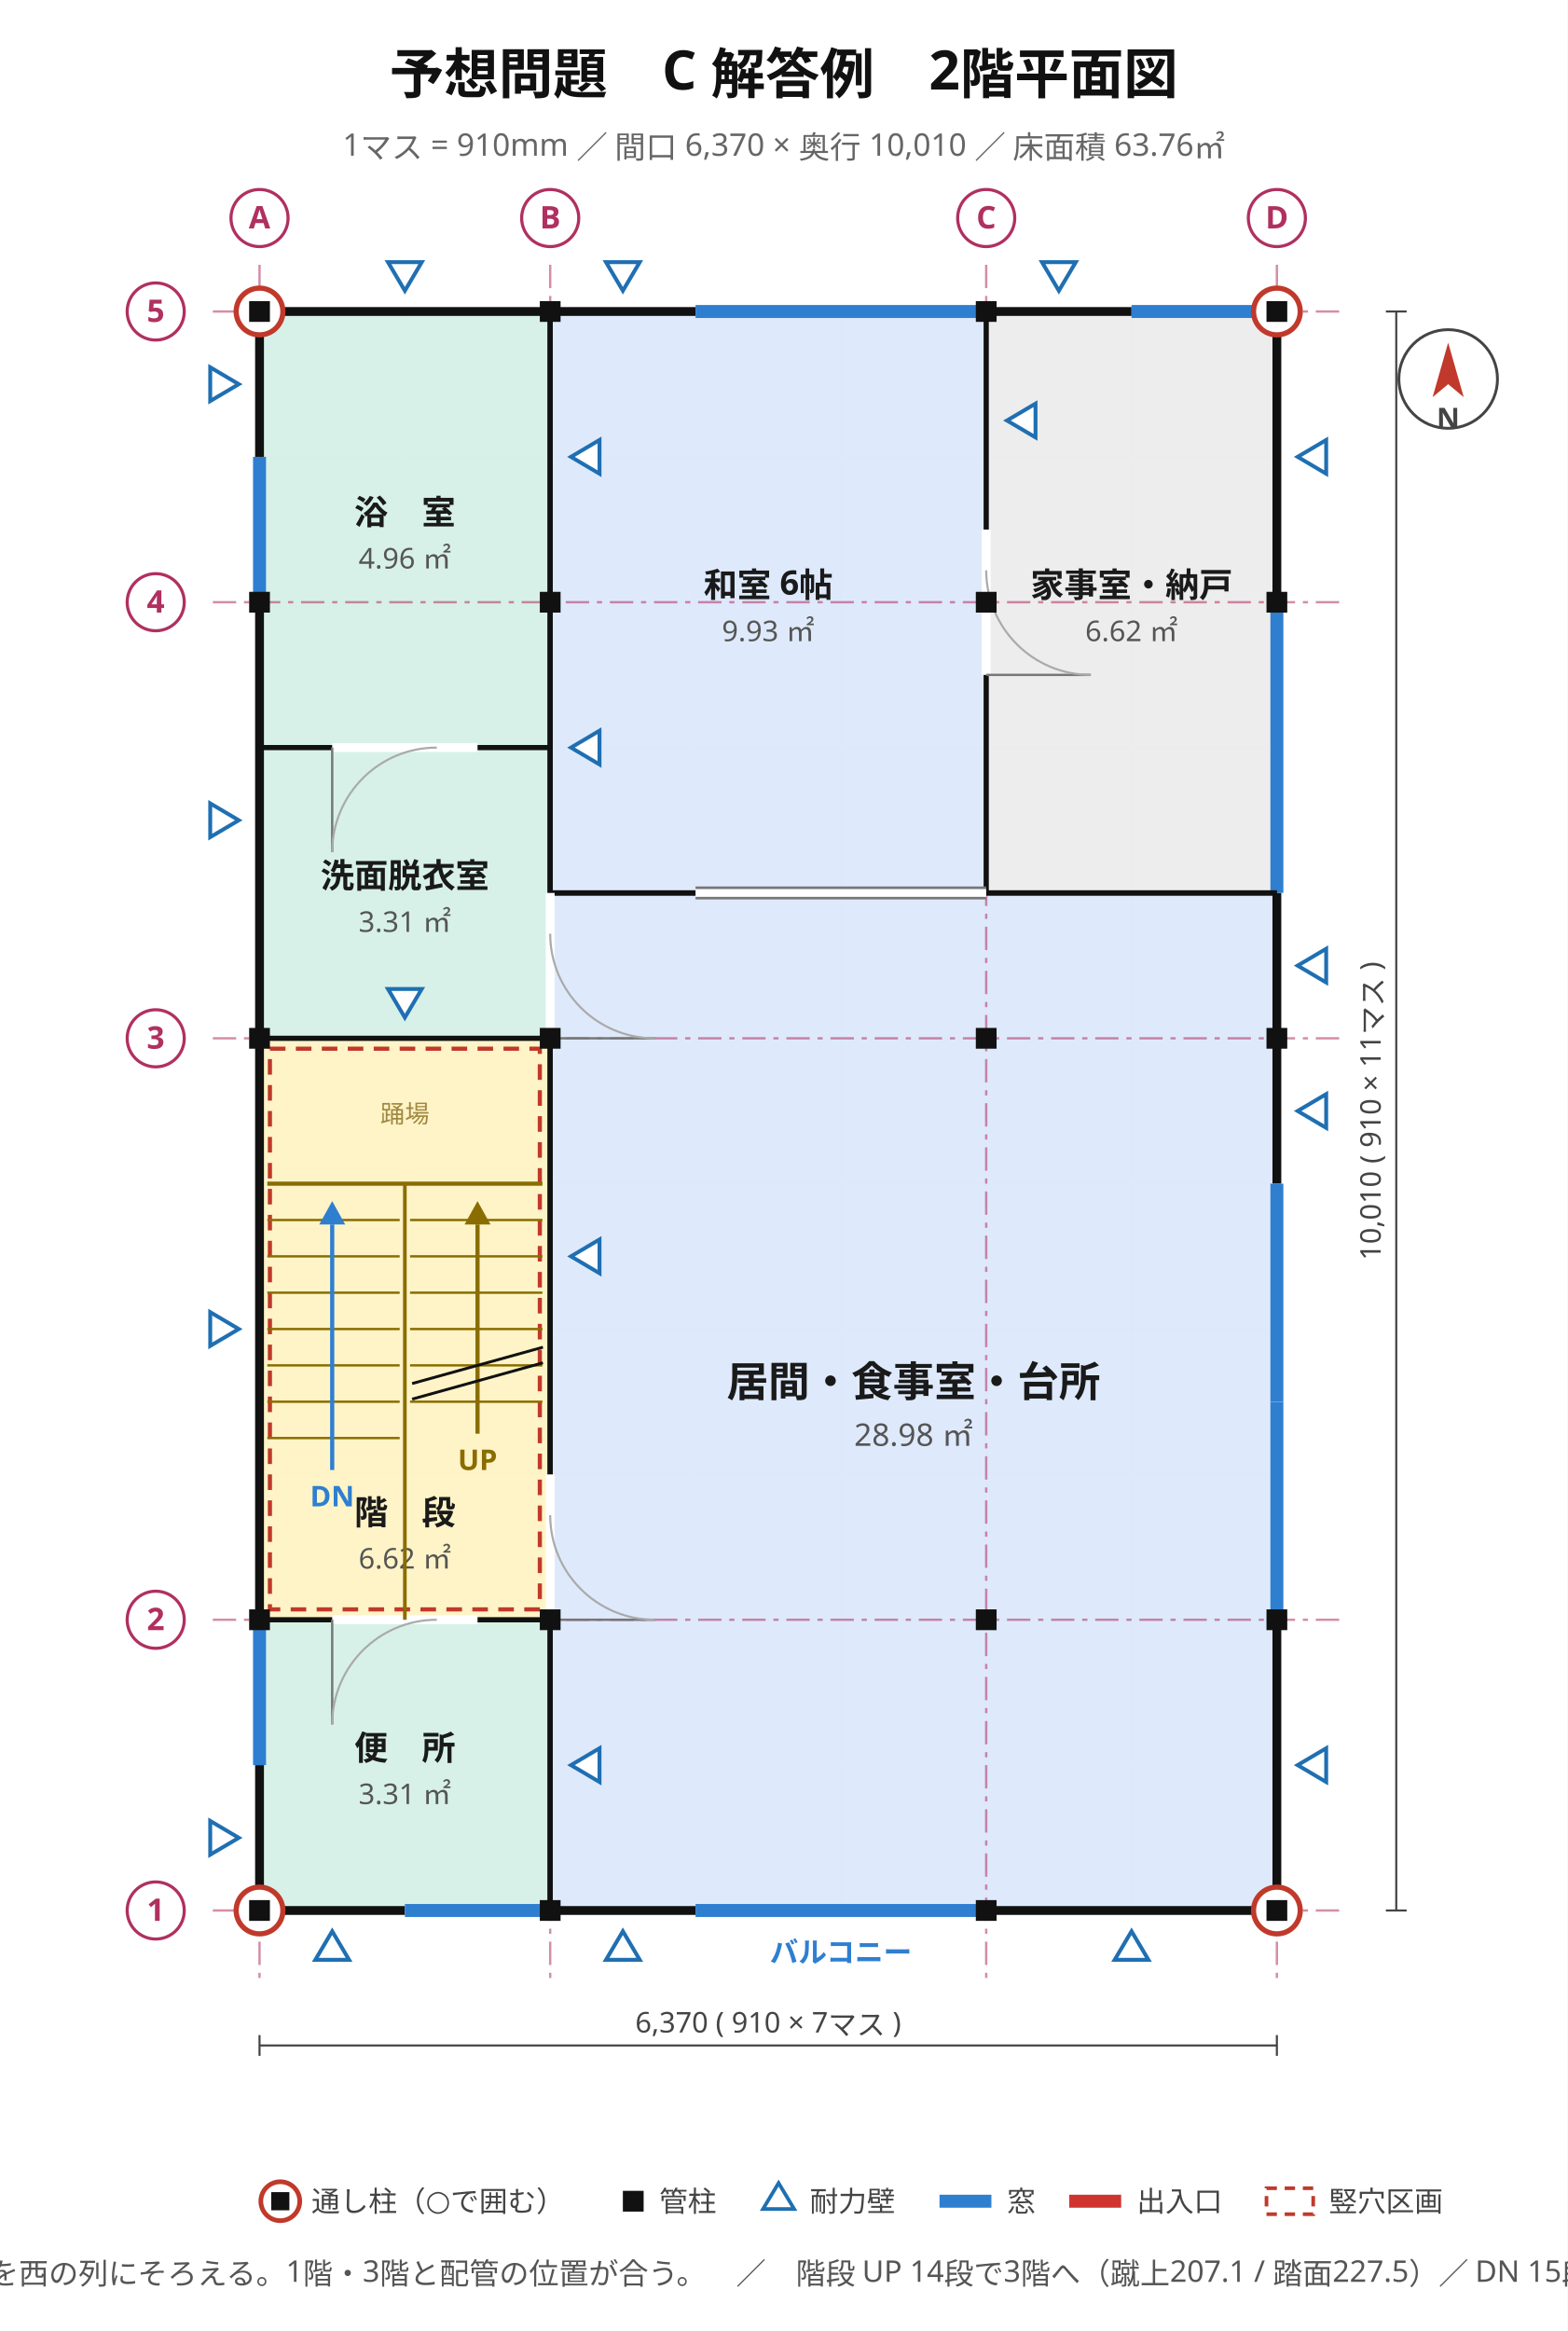
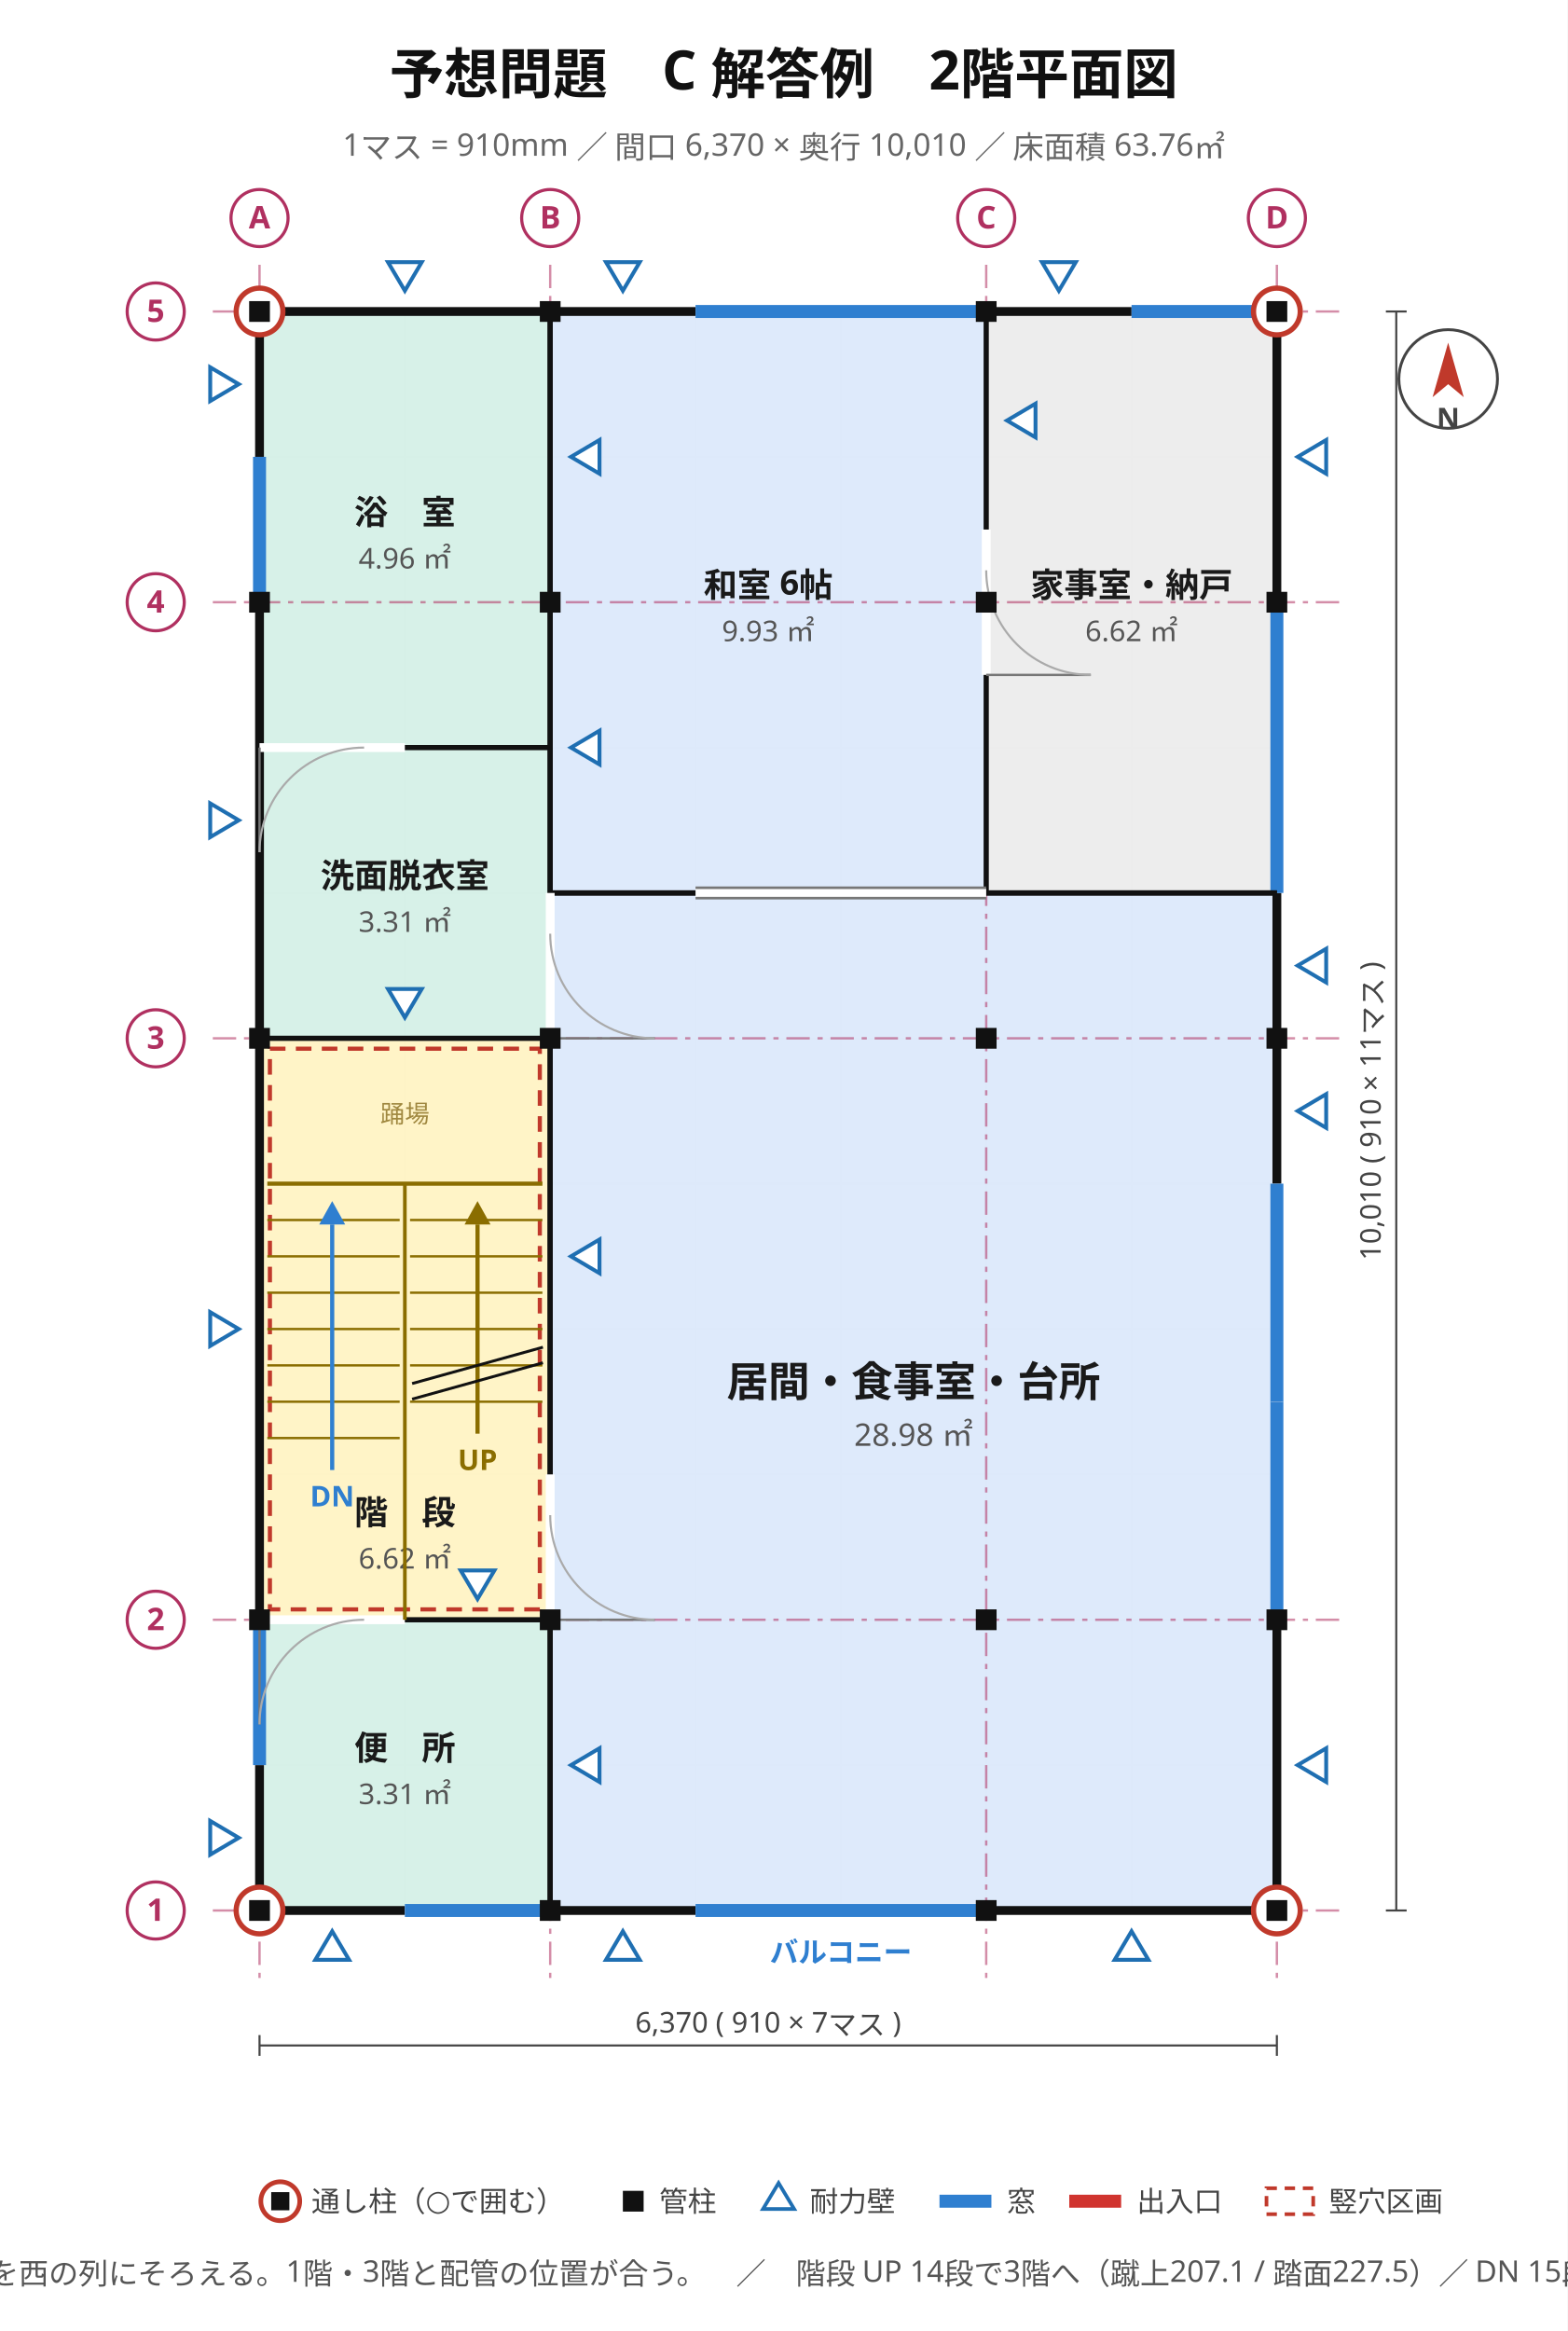
<svg xmlns="http://www.w3.org/2000/svg" viewBox="0 0 604 898" width="604" height="898" font-family="'Hiragino Sans','Hiragino Kaku Gothic ProN','Noto Sans JP','Yu Gothic',Meiryo,'IPAGothic',sans-serif">
  <rect width="604" height="898" fill="#ffffff" />
  <text x="302" y="36" font-size="21" text-anchor="middle" fill="#111" font-weight="700" font-family="'Hiragino Sans','Hiragino Kaku Gothic ProN','Noto Sans JP','Yu Gothic',Meiryo,'IPAGothic',sans-serif">予想問題　C 解答例　2階平面図</text>
  <text x="302" y="60" font-size="12" text-anchor="middle" fill="#666" font-weight="400" font-family="'Hiragino Sans','Hiragino Kaku Gothic ProN','Noto Sans JP','Yu Gothic',Meiryo,'IPAGothic',sans-serif">1マス = 910mm ／ 間口 6,370 × 奥行 10,010 ／ 床面積 63.76㎡</text>
  <line x1="100" y1="120" x2="100" y2="736" stroke="#e8e8e8" stroke-width="0.7" />
  <line x1="156" y1="120" x2="156" y2="736" stroke="#e8e8e8" stroke-width="0.7" />
  <line x1="212" y1="120" x2="212" y2="736" stroke="#e8e8e8" stroke-width="0.7" />
  <line x1="268" y1="120" x2="268" y2="736" stroke="#e8e8e8" stroke-width="0.7" />
  <line x1="324" y1="120" x2="324" y2="736" stroke="#e8e8e8" stroke-width="0.7" />
  <line x1="380" y1="120" x2="380" y2="736" stroke="#e8e8e8" stroke-width="0.7" />
  <line x1="436" y1="120" x2="436" y2="736" stroke="#e8e8e8" stroke-width="0.7" />
  <line x1="492" y1="120" x2="492" y2="736" stroke="#e8e8e8" stroke-width="0.7" />
  <line x1="100" y1="736" x2="492" y2="736" stroke="#e8e8e8" stroke-width="0.7" />
  <line x1="100" y1="680" x2="492" y2="680" stroke="#e8e8e8" stroke-width="0.7" />
  <line x1="100" y1="624" x2="492" y2="624" stroke="#e8e8e8" stroke-width="0.7" />
  <line x1="100" y1="568" x2="492" y2="568" stroke="#e8e8e8" stroke-width="0.7" />
  <line x1="100" y1="512" x2="492" y2="512" stroke="#e8e8e8" stroke-width="0.7" />
  <line x1="100" y1="456" x2="492" y2="456" stroke="#e8e8e8" stroke-width="0.7" />
  <line x1="100" y1="400" x2="492" y2="400" stroke="#e8e8e8" stroke-width="0.7" />
  <line x1="100" y1="344" x2="492" y2="344" stroke="#e8e8e8" stroke-width="0.7" />
  <line x1="100" y1="288" x2="492" y2="288" stroke="#e8e8e8" stroke-width="0.7" />
  <line x1="100" y1="232" x2="492" y2="232" stroke="#e8e8e8" stroke-width="0.7" />
  <line x1="100" y1="176" x2="492" y2="176" stroke="#e8e8e8" stroke-width="0.7" />
  <line x1="100" y1="120" x2="492" y2="120" stroke="#e8e8e8" stroke-width="0.7" />
  <rect x="100" y="624" width="112" height="112" fill="#d5f0e7" stroke="#2f9077" stroke-width="1.2" opacity="0.95" />
  <text x="156" y="678" font-size="13" text-anchor="middle" fill="#1a1a1a" font-weight="700" font-family="'Hiragino Sans','Hiragino Kaku Gothic ProN','Noto Sans JP','Yu Gothic',Meiryo,'IPAGothic',sans-serif">便　所</text>
  <text x="156" y="695" font-size="11" text-anchor="middle" fill="#555" font-weight="400" font-family="'Hiragino Sans','Hiragino Kaku Gothic ProN','Noto Sans JP','Yu Gothic',Meiryo,'IPAGothic',sans-serif">3.31 ㎡</text>
  <rect x="100" y="400" width="112" height="224" fill="#fff3c4" stroke="#bb9508" stroke-width="1.2" opacity="0.95" />
  <text x="156" y="587.28" font-size="13" text-anchor="middle" fill="#1a1a1a" font-weight="700" font-family="'Hiragino Sans','Hiragino Kaku Gothic ProN','Noto Sans JP','Yu Gothic',Meiryo,'IPAGothic',sans-serif">階　段</text>
  <text x="156" y="604.28" font-size="11" text-anchor="middle" fill="#555" font-weight="400" font-family="'Hiragino Sans','Hiragino Kaku Gothic ProN','Noto Sans JP','Yu Gothic',Meiryo,'IPAGothic',sans-serif">6.62 ㎡</text>
  <rect x="100" y="288" width="112" height="112" fill="#d5f0e7" stroke="#2f9077" stroke-width="1.2" opacity="0.95" />
  <text x="156" y="342" font-size="13" text-anchor="middle" fill="#1a1a1a" font-weight="700" font-family="'Hiragino Sans','Hiragino Kaku Gothic ProN','Noto Sans JP','Yu Gothic',Meiryo,'IPAGothic',sans-serif">洗面脱衣室</text>
  <text x="156" y="359" font-size="11" text-anchor="middle" fill="#555" font-weight="400" font-family="'Hiragino Sans','Hiragino Kaku Gothic ProN','Noto Sans JP','Yu Gothic',Meiryo,'IPAGothic',sans-serif">3.31 ㎡</text>
  <rect x="100" y="120" width="112" height="168" fill="#d5f0e7" stroke="#2f9077" stroke-width="1.2" opacity="0.95" />
  <text x="156" y="202" font-size="13" text-anchor="middle" fill="#1a1a1a" font-weight="700" font-family="'Hiragino Sans','Hiragino Kaku Gothic ProN','Noto Sans JP','Yu Gothic',Meiryo,'IPAGothic',sans-serif">浴　室</text>
  <text x="156" y="219" font-size="11" text-anchor="middle" fill="#555" font-weight="400" font-family="'Hiragino Sans','Hiragino Kaku Gothic ProN','Noto Sans JP','Yu Gothic',Meiryo,'IPAGothic',sans-serif">4.96 ㎡</text>
  <rect x="212" y="344" width="280" height="392" fill="#dce9fb" stroke="#4a76b8" stroke-width="1.2" opacity="0.95" />
  <text x="352" y="538" font-size="16" text-anchor="middle" fill="#1a1a1a" font-weight="700" font-family="'Hiragino Sans','Hiragino Kaku Gothic ProN','Noto Sans JP','Yu Gothic',Meiryo,'IPAGothic',sans-serif">居間・食事室・台所</text>
  <text x="352" y="557" font-size="12" text-anchor="middle" fill="#555" font-weight="400" font-family="'Hiragino Sans','Hiragino Kaku Gothic ProN','Noto Sans JP','Yu Gothic',Meiryo,'IPAGothic',sans-serif">28.98 ㎡</text>
  <rect x="212" y="120" width="168" height="224" fill="#dce9fb" stroke="#4a76b8" stroke-width="1.2" opacity="0.95" />
  <text x="296" y="230" font-size="13" text-anchor="middle" fill="#1a1a1a" font-weight="700" font-family="'Hiragino Sans','Hiragino Kaku Gothic ProN','Noto Sans JP','Yu Gothic',Meiryo,'IPAGothic',sans-serif">和室 6帖</text>
  <text x="296" y="247" font-size="11" text-anchor="middle" fill="#555" font-weight="400" font-family="'Hiragino Sans','Hiragino Kaku Gothic ProN','Noto Sans JP','Yu Gothic',Meiryo,'IPAGothic',sans-serif">9.93 ㎡</text>
  <rect x="380" y="120" width="112" height="224" fill="#ececec" stroke="#8a8a8a" stroke-width="1.2" opacity="0.95" />
  <text x="436" y="230" font-size="13" text-anchor="middle" fill="#1a1a1a" font-weight="700" font-family="'Hiragino Sans','Hiragino Kaku Gothic ProN','Noto Sans JP','Yu Gothic',Meiryo,'IPAGothic',sans-serif">家事室・納戸</text>
  <text x="436" y="247" font-size="11" text-anchor="middle" fill="#555" font-weight="400" font-family="'Hiragino Sans','Hiragino Kaku Gothic ProN','Noto Sans JP','Yu Gothic',Meiryo,'IPAGothic',sans-serif">6.62 ㎡</text>
  <line x1="100" y1="102" x2="100" y2="762" stroke="#b03060" stroke-width="0.9" stroke-dasharray="9 3 2 3" opacity="0.55" />
  <line x1="212" y1="102" x2="212" y2="762" stroke="#b03060" stroke-width="0.9" stroke-dasharray="9 3 2 3" opacity="0.55" />
  <line x1="380" y1="102" x2="380" y2="762" stroke="#b03060" stroke-width="0.9" stroke-dasharray="9 3 2 3" opacity="0.55" />
  <line x1="492" y1="102" x2="492" y2="762" stroke="#b03060" stroke-width="0.9" stroke-dasharray="9 3 2 3" opacity="0.55" />
  <line x1="82" y1="736" x2="518" y2="736" stroke="#b03060" stroke-width="0.9" stroke-dasharray="9 3 2 3" opacity="0.55" />
  <line x1="82" y1="624" x2="518" y2="624" stroke="#b03060" stroke-width="0.9" stroke-dasharray="9 3 2 3" opacity="0.55" />
  <line x1="82" y1="400" x2="518" y2="400" stroke="#b03060" stroke-width="0.9" stroke-dasharray="9 3 2 3" opacity="0.55" />
  <line x1="82" y1="232" x2="518" y2="232" stroke="#b03060" stroke-width="0.9" stroke-dasharray="9 3 2 3" opacity="0.55" />
  <line x1="82" y1="120" x2="518" y2="120" stroke="#b03060" stroke-width="0.9" stroke-dasharray="9 3 2 3" opacity="0.55" />
  <rect x="100" y="120" width="392" height="616" stroke="#111" stroke-width="3.4" fill="none" />
  <line x1="268" y1="736" x2="380" y2="736" stroke="#ffffff" stroke-width="4.2" />
  <line x1="268" y1="736" x2="380" y2="736" stroke="#2f7fd0" stroke-width="5.0" />
  <text x="324" y="756" font-size="11" text-anchor="middle" fill="#2f7fd0" font-weight="700" font-family="'Hiragino Sans','Hiragino Kaku Gothic ProN','Noto Sans JP','Yu Gothic',Meiryo,'IPAGothic',sans-serif">バルコニー</text>
  <line x1="156" y1="736" x2="212" y2="736" stroke="#ffffff" stroke-width="4.2" />
  <line x1="156" y1="736" x2="212" y2="736" stroke="#2f7fd0" stroke-width="5.0" />
  <line x1="268" y1="120" x2="380" y2="120" stroke="#ffffff" stroke-width="4.2" />
  <line x1="268" y1="120" x2="380" y2="120" stroke="#2f7fd0" stroke-width="5.0" />
  <line x1="436" y1="120" x2="492" y2="120" stroke="#ffffff" stroke-width="4.2" />
  <line x1="436" y1="120" x2="492" y2="120" stroke="#2f7fd0" stroke-width="5.0" />
  <line x1="100" y1="680" x2="100" y2="624" stroke="#ffffff" stroke-width="4.2" />
  <line x1="100" y1="680" x2="100" y2="624" stroke="#2f7fd0" stroke-width="5.0" />
  <line x1="100" y1="232" x2="100" y2="176" stroke="#ffffff" stroke-width="4.2" />
  <line x1="100" y1="232" x2="100" y2="176" stroke="#2f7fd0" stroke-width="5.0" />
  <line x1="492" y1="624" x2="492" y2="540" stroke="#ffffff" stroke-width="4.2" />
  <line x1="492" y1="624" x2="492" y2="540" stroke="#2f7fd0" stroke-width="5.0" />
  <line x1="492" y1="540" x2="492" y2="456" stroke="#ffffff" stroke-width="4.2" />
  <line x1="492" y1="540" x2="492" y2="456" stroke="#2f7fd0" stroke-width="5.0" />
  <line x1="492" y1="344" x2="492" y2="232" stroke="#ffffff" stroke-width="4.2" />
  <line x1="492" y1="344" x2="492" y2="232" stroke="#2f7fd0" stroke-width="5.0" />
+   <line x1="100" y1="400" x2="212" y2="400" stroke="#111" stroke-width="2.0" />
+   <line x1="380" y1="344" x2="380" y2="120" stroke="#111" stroke-width="2.0" />
+   <line x1="212" y1="344" x2="492" y2="344" stroke="#111" stroke-width="2.0" />
+   <line x1="100" y1="288" x2="212" y2="288" stroke="#111" stroke-width="2.0" />
  <line x1="212" y1="624" x2="212" y2="400" stroke="#111" stroke-width="2.0" />
-   <line x1="380" y1="344" x2="380" y2="120" stroke="#111" stroke-width="2.0" />
-   <line x1="380" y1="344" x2="492" y2="344" stroke="#111" stroke-width="2.0" />
  <line x1="212" y1="344" x2="212" y2="120" stroke="#111" stroke-width="2.0" />
  <line x1="212" y1="736" x2="212" y2="624" stroke="#111" stroke-width="2.0" />
-   <line x1="212" y1="344" x2="380" y2="344" stroke="#111" stroke-width="2.0" />
-   <line x1="100" y1="400" x2="212" y2="400" stroke="#111" stroke-width="2.0" />
-   <line x1="100" y1="288" x2="212" y2="288" stroke="#111" stroke-width="2.0" />
+   <line x1="100" y1="624" x2="212" y2="624" stroke="#111" stroke-width="2.0" />
  <line x1="212" y1="400" x2="212" y2="288" stroke="#111" stroke-width="2.0" />
  <line x1="212" y1="288" x2="212" y2="120" stroke="#111" stroke-width="2.0" />
  <line x1="212" y1="736" x2="212" y2="344" stroke="#111" stroke-width="2.0" />
-   <line x1="212" y1="344" x2="492" y2="344" stroke="#111" stroke-width="2.0" />
-   <line x1="100" y1="624" x2="212" y2="624" stroke="#111" stroke-width="2.0" />
-   <line x1="128" y1="624" x2="184" y2="624" stroke="#ffffff" stroke-width="3.4" />
-   <line x1="128" y1="624" x2="128" y2="664.32" stroke="#777" stroke-width="0.9" />
-   <path d="M 128.0 664.3 A 40.3 40.3 0 0 1 168.3 624.0" stroke="#aaa" stroke-width="0.8" fill="none" />
+   <line x1="212" y1="344" x2="380" y2="344" stroke="#111" stroke-width="2.0" />
+   <line x1="380" y1="344" x2="492" y2="344" stroke="#111" stroke-width="2.0" />
+   <line x1="100" y1="624" x2="156" y2="624" stroke="#ffffff" stroke-width="3.4" />
+   <line x1="100" y1="624" x2="100" y2="664.32" stroke="#777" stroke-width="0.9" />
+   <path d="M 100.0 664.3 A 40.3 40.3 0 0 1 140.3 624.0" stroke="#aaa" stroke-width="0.8" fill="none" />
  <line x1="212" y1="624" x2="212" y2="568" stroke="#ffffff" stroke-width="3.4" />
  <line x1="212" y1="624" x2="252.32" y2="624" stroke="#777" stroke-width="0.9" />
  <path d="M 252.3 624.0 A 40.3 40.3 0 0 1 212.0 583.7" stroke="#aaa" stroke-width="0.8" fill="none" />
  <line x1="212" y1="400" x2="212" y2="344" stroke="#ffffff" stroke-width="3.4" />
  <line x1="212" y1="400" x2="252.32" y2="400" stroke="#777" stroke-width="0.9" />
  <path d="M 252.3 400.0 A 40.3 40.3 0 0 1 212.0 359.7" stroke="#aaa" stroke-width="0.8" fill="none" />
-   <line x1="128" y1="288" x2="184" y2="288" stroke="#ffffff" stroke-width="3.4" />
-   <line x1="128" y1="288" x2="128" y2="328.32" stroke="#777" stroke-width="0.9" />
-   <path d="M 128.0 328.3 A 40.3 40.3 0 0 1 168.3 288.0" stroke="#aaa" stroke-width="0.8" fill="none" />
+   <line x1="100" y1="288" x2="156" y2="288" stroke="#ffffff" stroke-width="3.4" />
+   <line x1="100" y1="288" x2="100" y2="328.32" stroke="#777" stroke-width="0.9" />
+   <path d="M 100.0 328.3 A 40.3 40.3 0 0 1 140.3 288.0" stroke="#aaa" stroke-width="0.8" fill="none" />
  <line x1="268" y1="344" x2="380" y2="344" stroke="#ffffff" stroke-width="3.4" />
  <line x1="268" y1="342" x2="380" y2="342" stroke="#777" stroke-width="1.0" />
  <line x1="268" y1="346" x2="380" y2="346" stroke="#777" stroke-width="1.0" />
  <line x1="380" y1="260" x2="380" y2="204" stroke="#ffffff" stroke-width="3.4" />
  <line x1="380" y1="260" x2="420.32" y2="260" stroke="#777" stroke-width="0.9" />
  <path d="M 420.3 260.0 A 40.3 40.3 0 0 1 380.0 219.7" stroke="#aaa" stroke-width="0.8" fill="none" />
  <rect x="104" y="404" width="104" height="216" fill="none" stroke="#c0392b" stroke-width="1.6" stroke-dasharray="6 4" />
  <line x1="103" y1="456" x2="209" y2="456" stroke="#8a6d00" stroke-width="1.6" />
  <line x1="156" y1="624" x2="156" y2="456" stroke="#8a6d00" stroke-width="1.4" />
  <line x1="158" y1="470" x2="209" y2="470" stroke="#8a6d00" stroke-width="0.9" />
  <line x1="158" y1="484" x2="209" y2="484" stroke="#8a6d00" stroke-width="0.9" />
  <line x1="158" y1="498" x2="209" y2="498" stroke="#8a6d00" stroke-width="0.9" />
  <line x1="158" y1="512" x2="209" y2="512" stroke="#8a6d00" stroke-width="0.9" />
  <line x1="158" y1="526" x2="209" y2="526" stroke="#8a6d00" stroke-width="0.9" />
  <line x1="158" y1="540" x2="209" y2="540" stroke="#8a6d00" stroke-width="0.9" />
  <line x1="103" y1="470" x2="154" y2="470" stroke="#8a6d00" stroke-width="0.9" />
  <line x1="103" y1="484" x2="154" y2="484" stroke="#8a6d00" stroke-width="0.9" />
  <line x1="103" y1="498" x2="154" y2="498" stroke="#8a6d00" stroke-width="0.9" />
  <line x1="103" y1="512" x2="154" y2="512" stroke="#8a6d00" stroke-width="0.9" />
  <line x1="103" y1="526" x2="154" y2="526" stroke="#8a6d00" stroke-width="0.9" />
  <line x1="103" y1="540" x2="154" y2="540" stroke="#8a6d00" stroke-width="0.9" />
  <line x1="103" y1="554" x2="154" y2="554" stroke="#8a6d00" stroke-width="0.9" />
  <line x1="184" y1="552.32" x2="184" y2="471.72" stroke="#8a6d00" stroke-width="1.6" />
  <polygon points="184,462.72 179,471.72 189,471.72" fill="#8a6d00" />
  <text x="184" y="566.32" font-size="11" text-anchor="middle" fill="#8a6d00" font-weight="700" font-family="'Hiragino Sans','Hiragino Kaku Gothic ProN','Noto Sans JP','Yu Gothic',Meiryo,'IPAGothic',sans-serif">UP</text>
  <line x1="158.8" y1="533" x2="209.2" y2="519" stroke="#111" stroke-width="1.1" />
  <line x1="158.8" y1="539" x2="209.2" y2="525" stroke="#111" stroke-width="1.1" />
  <line x1="128" y1="566.32" x2="128" y2="471.72" stroke="#2f7fd0" stroke-width="1.6" />
  <polygon points="128,462.72 123,471.72 133,471.72" fill="#2f7fd0" />
  <text x="128" y="580.32" font-size="11" text-anchor="middle" fill="#2f7fd0" font-weight="700" font-family="'Hiragino Sans','Hiragino Kaku Gothic ProN','Noto Sans JP','Yu Gothic',Meiryo,'IPAGothic',sans-serif">DN</text>
  <text x="156" y="432.48" font-size="9.5" text-anchor="middle" fill="#a08840" font-weight="400" font-family="'Hiragino Sans','Hiragino Kaku Gothic ProN','Noto Sans JP','Yu Gothic',Meiryo,'IPAGothic',sans-serif">踊場</text>
  <polygon points="92,708 81,701.5 81,714.5" fill="#ffffff" stroke="#1f6fb2" stroke-width="1.5" />
  <polygon points="92,512 81,505.5 81,518.5" fill="#ffffff" stroke="#1f6fb2" stroke-width="1.5" />
  <polygon points="92,316 81,309.5 81,322.5" fill="#ffffff" stroke="#1f6fb2" stroke-width="1.5" />
  <polygon points="92,148 81,141.5 81,154.5" fill="#ffffff" stroke="#1f6fb2" stroke-width="1.5" />
  <polygon points="220,680 231,673.5 231,686.5" fill="#ffffff" stroke="#1f6fb2" stroke-width="1.5" />
  <polygon points="220,484 231,477.5 231,490.5" fill="#ffffff" stroke="#1f6fb2" stroke-width="1.5" />
  <polygon points="220,288 231,281.5 231,294.5" fill="#ffffff" stroke="#1f6fb2" stroke-width="1.5" />
  <polygon points="220,176 231,169.5 231,182.5" fill="#ffffff" stroke="#1f6fb2" stroke-width="1.5" />
  <polygon points="388,162 399,155.5 399,168.5" fill="#ffffff" stroke="#1f6fb2" stroke-width="1.5" />
  <polygon points="500,680 511,673.5 511,686.5" fill="#ffffff" stroke="#1f6fb2" stroke-width="1.5" />
  <polygon points="500,428 511,421.5 511,434.5" fill="#ffffff" stroke="#1f6fb2" stroke-width="1.5" />
  <polygon points="500,372 511,365.5 511,378.5" fill="#ffffff" stroke="#1f6fb2" stroke-width="1.5" />
  <polygon points="500,176 511,169.5 511,182.5" fill="#ffffff" stroke="#1f6fb2" stroke-width="1.5" />
  <polygon points="128,744 121.5,755 134.5,755" fill="#ffffff" stroke="#1f6fb2" stroke-width="1.5" />
  <polygon points="240,744 233.5,755 246.5,755" fill="#ffffff" stroke="#1f6fb2" stroke-width="1.5" />
  <polygon points="436,744 429.5,755 442.5,755" fill="#ffffff" stroke="#1f6fb2" stroke-width="1.5" />
+   <polygon points="184,616 177.5,605 190.5,605" fill="#ffffff" stroke="#1f6fb2" stroke-width="1.5" />
  <polygon points="156,392 149.5,381 162.5,381" fill="#ffffff" stroke="#1f6fb2" stroke-width="1.5" />
  <polygon points="156,112 149.5,101 162.5,101" fill="#ffffff" stroke="#1f6fb2" stroke-width="1.5" />
  <polygon points="240,112 233.5,101 246.5,101" fill="#ffffff" stroke="#1f6fb2" stroke-width="1.5" />
  <polygon points="408,112 401.5,101 414.5,101" fill="#ffffff" stroke="#1f6fb2" stroke-width="1.5" />
  <rect x="208" y="732" width="8" height="8" fill="#111" />
  <rect x="376" y="732" width="8" height="8" fill="#111" />
  <rect x="96" y="620" width="8" height="8" fill="#111" />
  <rect x="488" y="620" width="8" height="8" fill="#111" />
  <rect x="96" y="396" width="8" height="8" fill="#111" />
  <rect x="488" y="396" width="8" height="8" fill="#111" />
  <rect x="96" y="228" width="8" height="8" fill="#111" />
  <rect x="488" y="228" width="8" height="8" fill="#111" />
  <rect x="208" y="116" width="8" height="8" fill="#111" />
  <rect x="376" y="116" width="8" height="8" fill="#111" />
  <rect x="208" y="620" width="8" height="8" fill="#111" />
  <rect x="376" y="620" width="8" height="8" fill="#111" />
  <rect x="208" y="396" width="8" height="8" fill="#111" />
  <rect x="376" y="396" width="8" height="8" fill="#111" />
  <rect x="208" y="228" width="8" height="8" fill="#111" />
  <rect x="376" y="228" width="8" height="8" fill="#111" />
  <circle cx="100" cy="736" r="9" fill="#ffffff" stroke="#c0392b" stroke-width="2.0" />
  <rect x="96" y="732" width="8" height="8" fill="#111" />
  <circle cx="492" cy="736" r="9" fill="#ffffff" stroke="#c0392b" stroke-width="2.0" />
  <rect x="488" y="732" width="8" height="8" fill="#111" />
  <circle cx="100" cy="120" r="9" fill="#ffffff" stroke="#c0392b" stroke-width="2.0" />
  <rect x="96" y="116" width="8" height="8" fill="#111" />
  <circle cx="492" cy="120" r="9" fill="#ffffff" stroke="#c0392b" stroke-width="2.0" />
  <rect x="488" y="116" width="8" height="8" fill="#111" />
  <circle cx="100" cy="84" r="11" fill="#ffffff" stroke="#b03060" stroke-width="1.2" />
  <text x="100" y="88" font-size="12" text-anchor="middle" fill="#b03060" font-weight="700" font-family="'Hiragino Sans','Hiragino Kaku Gothic ProN','Noto Sans JP','Yu Gothic',Meiryo,'IPAGothic',sans-serif">A</text>
  <circle cx="212" cy="84" r="11" fill="#ffffff" stroke="#b03060" stroke-width="1.2" />
  <text x="212" y="88" font-size="12" text-anchor="middle" fill="#b03060" font-weight="700" font-family="'Hiragino Sans','Hiragino Kaku Gothic ProN','Noto Sans JP','Yu Gothic',Meiryo,'IPAGothic',sans-serif">B</text>
  <circle cx="380" cy="84" r="11" fill="#ffffff" stroke="#b03060" stroke-width="1.2" />
  <text x="380" y="88" font-size="12" text-anchor="middle" fill="#b03060" font-weight="700" font-family="'Hiragino Sans','Hiragino Kaku Gothic ProN','Noto Sans JP','Yu Gothic',Meiryo,'IPAGothic',sans-serif">C</text>
  <circle cx="492" cy="84" r="11" fill="#ffffff" stroke="#b03060" stroke-width="1.2" />
  <text x="492" y="88" font-size="12" text-anchor="middle" fill="#b03060" font-weight="700" font-family="'Hiragino Sans','Hiragino Kaku Gothic ProN','Noto Sans JP','Yu Gothic',Meiryo,'IPAGothic',sans-serif">D</text>
  <circle cx="60" cy="736" r="11" fill="#ffffff" stroke="#b03060" stroke-width="1.2" />
  <text x="60" y="740" font-size="12" text-anchor="middle" fill="#b03060" font-weight="700" font-family="'Hiragino Sans','Hiragino Kaku Gothic ProN','Noto Sans JP','Yu Gothic',Meiryo,'IPAGothic',sans-serif">1</text>
  <circle cx="60" cy="624" r="11" fill="#ffffff" stroke="#b03060" stroke-width="1.2" />
  <text x="60" y="628" font-size="12" text-anchor="middle" fill="#b03060" font-weight="700" font-family="'Hiragino Sans','Hiragino Kaku Gothic ProN','Noto Sans JP','Yu Gothic',Meiryo,'IPAGothic',sans-serif">2</text>
  <circle cx="60" cy="400" r="11" fill="#ffffff" stroke="#b03060" stroke-width="1.2" />
  <text x="60" y="404" font-size="12" text-anchor="middle" fill="#b03060" font-weight="700" font-family="'Hiragino Sans','Hiragino Kaku Gothic ProN','Noto Sans JP','Yu Gothic',Meiryo,'IPAGothic',sans-serif">3</text>
  <circle cx="60" cy="232" r="11" fill="#ffffff" stroke="#b03060" stroke-width="1.2" />
  <text x="60" y="236" font-size="12" text-anchor="middle" fill="#b03060" font-weight="700" font-family="'Hiragino Sans','Hiragino Kaku Gothic ProN','Noto Sans JP','Yu Gothic',Meiryo,'IPAGothic',sans-serif">4</text>
  <circle cx="60" cy="120" r="11" fill="#ffffff" stroke="#b03060" stroke-width="1.2" />
  <text x="60" y="124" font-size="12" text-anchor="middle" fill="#b03060" font-weight="700" font-family="'Hiragino Sans','Hiragino Kaku Gothic ProN','Noto Sans JP','Yu Gothic',Meiryo,'IPAGothic',sans-serif">5</text>
  <line x1="100" y1="788" x2="492" y2="788" stroke="#444" stroke-width="0.8" />
  <line x1="100" y1="784" x2="100" y2="792" stroke="#444" stroke-width="0.8" />
  <line x1="492" y1="784" x2="492" y2="792" stroke="#444" stroke-width="0.8" />
  <text x="296" y="783" font-size="11" text-anchor="middle" fill="#444" font-weight="400" font-family="'Hiragino Sans','Hiragino Kaku Gothic ProN','Noto Sans JP','Yu Gothic',Meiryo,'IPAGothic',sans-serif">6,370  ( 910 × 7マス )</text>
  <line x1="538" y1="736" x2="538" y2="120" stroke="#444" stroke-width="0.8" />
  <line x1="534" y1="736" x2="542" y2="736" stroke="#444" stroke-width="0.8" />
  <line x1="534" y1="120" x2="542" y2="120" stroke="#444" stroke-width="0.8" />
  <g transform="translate(532,428) rotate(-90)">
    <text x="0" y="0" font-size="11" text-anchor="middle" fill="#444" font-weight="400" font-family="'Hiragino Sans','Hiragino Kaku Gothic ProN','Noto Sans JP','Yu Gothic',Meiryo,'IPAGothic',sans-serif">10,010  ( 910 × 11マス )</text>
  </g>
  <circle cx="558" cy="146" r="19" fill="#ffffff" stroke="#444" stroke-width="1.1" />
  <polygon points="558,132 552,153 558,148 564,153" fill="#c0392b" />
  <text x="558" y="165" font-size="11" text-anchor="middle" fill="#444" font-weight="700" font-family="'Hiragino Sans','Hiragino Kaku Gothic ProN','Noto Sans JP','Yu Gothic',Meiryo,'IPAGothic',sans-serif">N</text>
  <circle cx="108" cy="848" r="7.5" fill="#ffffff" stroke="#c0392b" stroke-width="1.8" />
  <rect x="104.5" y="844.5" width="7" height="7" fill="#111" />
  <text x="120" y="852" font-size="11" text-anchor="start" fill="#444" font-weight="400" font-family="'Hiragino Sans','Hiragino Kaku Gothic ProN','Noto Sans JP','Yu Gothic',Meiryo,'IPAGothic',sans-serif">通し柱（○で囲む）</text>
  <rect x="240" y="844" width="8" height="8" fill="#111" />
  <text x="254" y="852" font-size="11" text-anchor="start" fill="#444" font-weight="400" font-family="'Hiragino Sans','Hiragino Kaku Gothic ProN','Noto Sans JP','Yu Gothic',Meiryo,'IPAGothic',sans-serif">管柱</text>
  <polygon points="300,841 294,851 306,851" fill="#fff" stroke="#1f6fb2" stroke-width="1.4" />
  <text x="312" y="852" font-size="11" text-anchor="start" fill="#444" font-weight="400" font-family="'Hiragino Sans','Hiragino Kaku Gothic ProN','Noto Sans JP','Yu Gothic',Meiryo,'IPAGothic',sans-serif">耐力壁</text>
  <line x1="362" y1="848" x2="382" y2="848" stroke="#2f7fd0" stroke-width="5" />
  <text x="388" y="852" font-size="11" text-anchor="start" fill="#444" font-weight="400" font-family="'Hiragino Sans','Hiragino Kaku Gothic ProN','Noto Sans JP','Yu Gothic',Meiryo,'IPAGothic',sans-serif">窓</text>
  <line x1="412" y1="848" x2="432" y2="848" stroke="#d0342f" stroke-width="5" />
  <text x="438" y="852" font-size="11" text-anchor="start" fill="#444" font-weight="400" font-family="'Hiragino Sans','Hiragino Kaku Gothic ProN','Noto Sans JP','Yu Gothic',Meiryo,'IPAGothic',sans-serif">出入口</text>
  <rect x="488" y="843" width="18" height="10" fill="none" stroke="#c0392b" stroke-width="1.4" stroke-dasharray="4 3" />
  <text x="512" y="852" font-size="11" text-anchor="start" fill="#444" font-weight="400" font-family="'Hiragino Sans','Hiragino Kaku Gothic ProN','Noto Sans JP','Yu Gothic',Meiryo,'IPAGothic',sans-serif">竪穴区画</text>
  <text x="302" y="880" font-size="11.5" text-anchor="middle" fill="#555" font-weight="400" font-family="'Hiragino Sans','Hiragino Kaku Gothic ProN','Noto Sans JP','Yu Gothic',Meiryo,'IPAGothic',sans-serif">水まわりを西の列にそろえる。1階・3階と配管の位置が合う。　／　階段 UP 14段で3階へ（蹴上207.1 / 踏面227.5）／ DN 15段で1階へ</text>
</svg>
